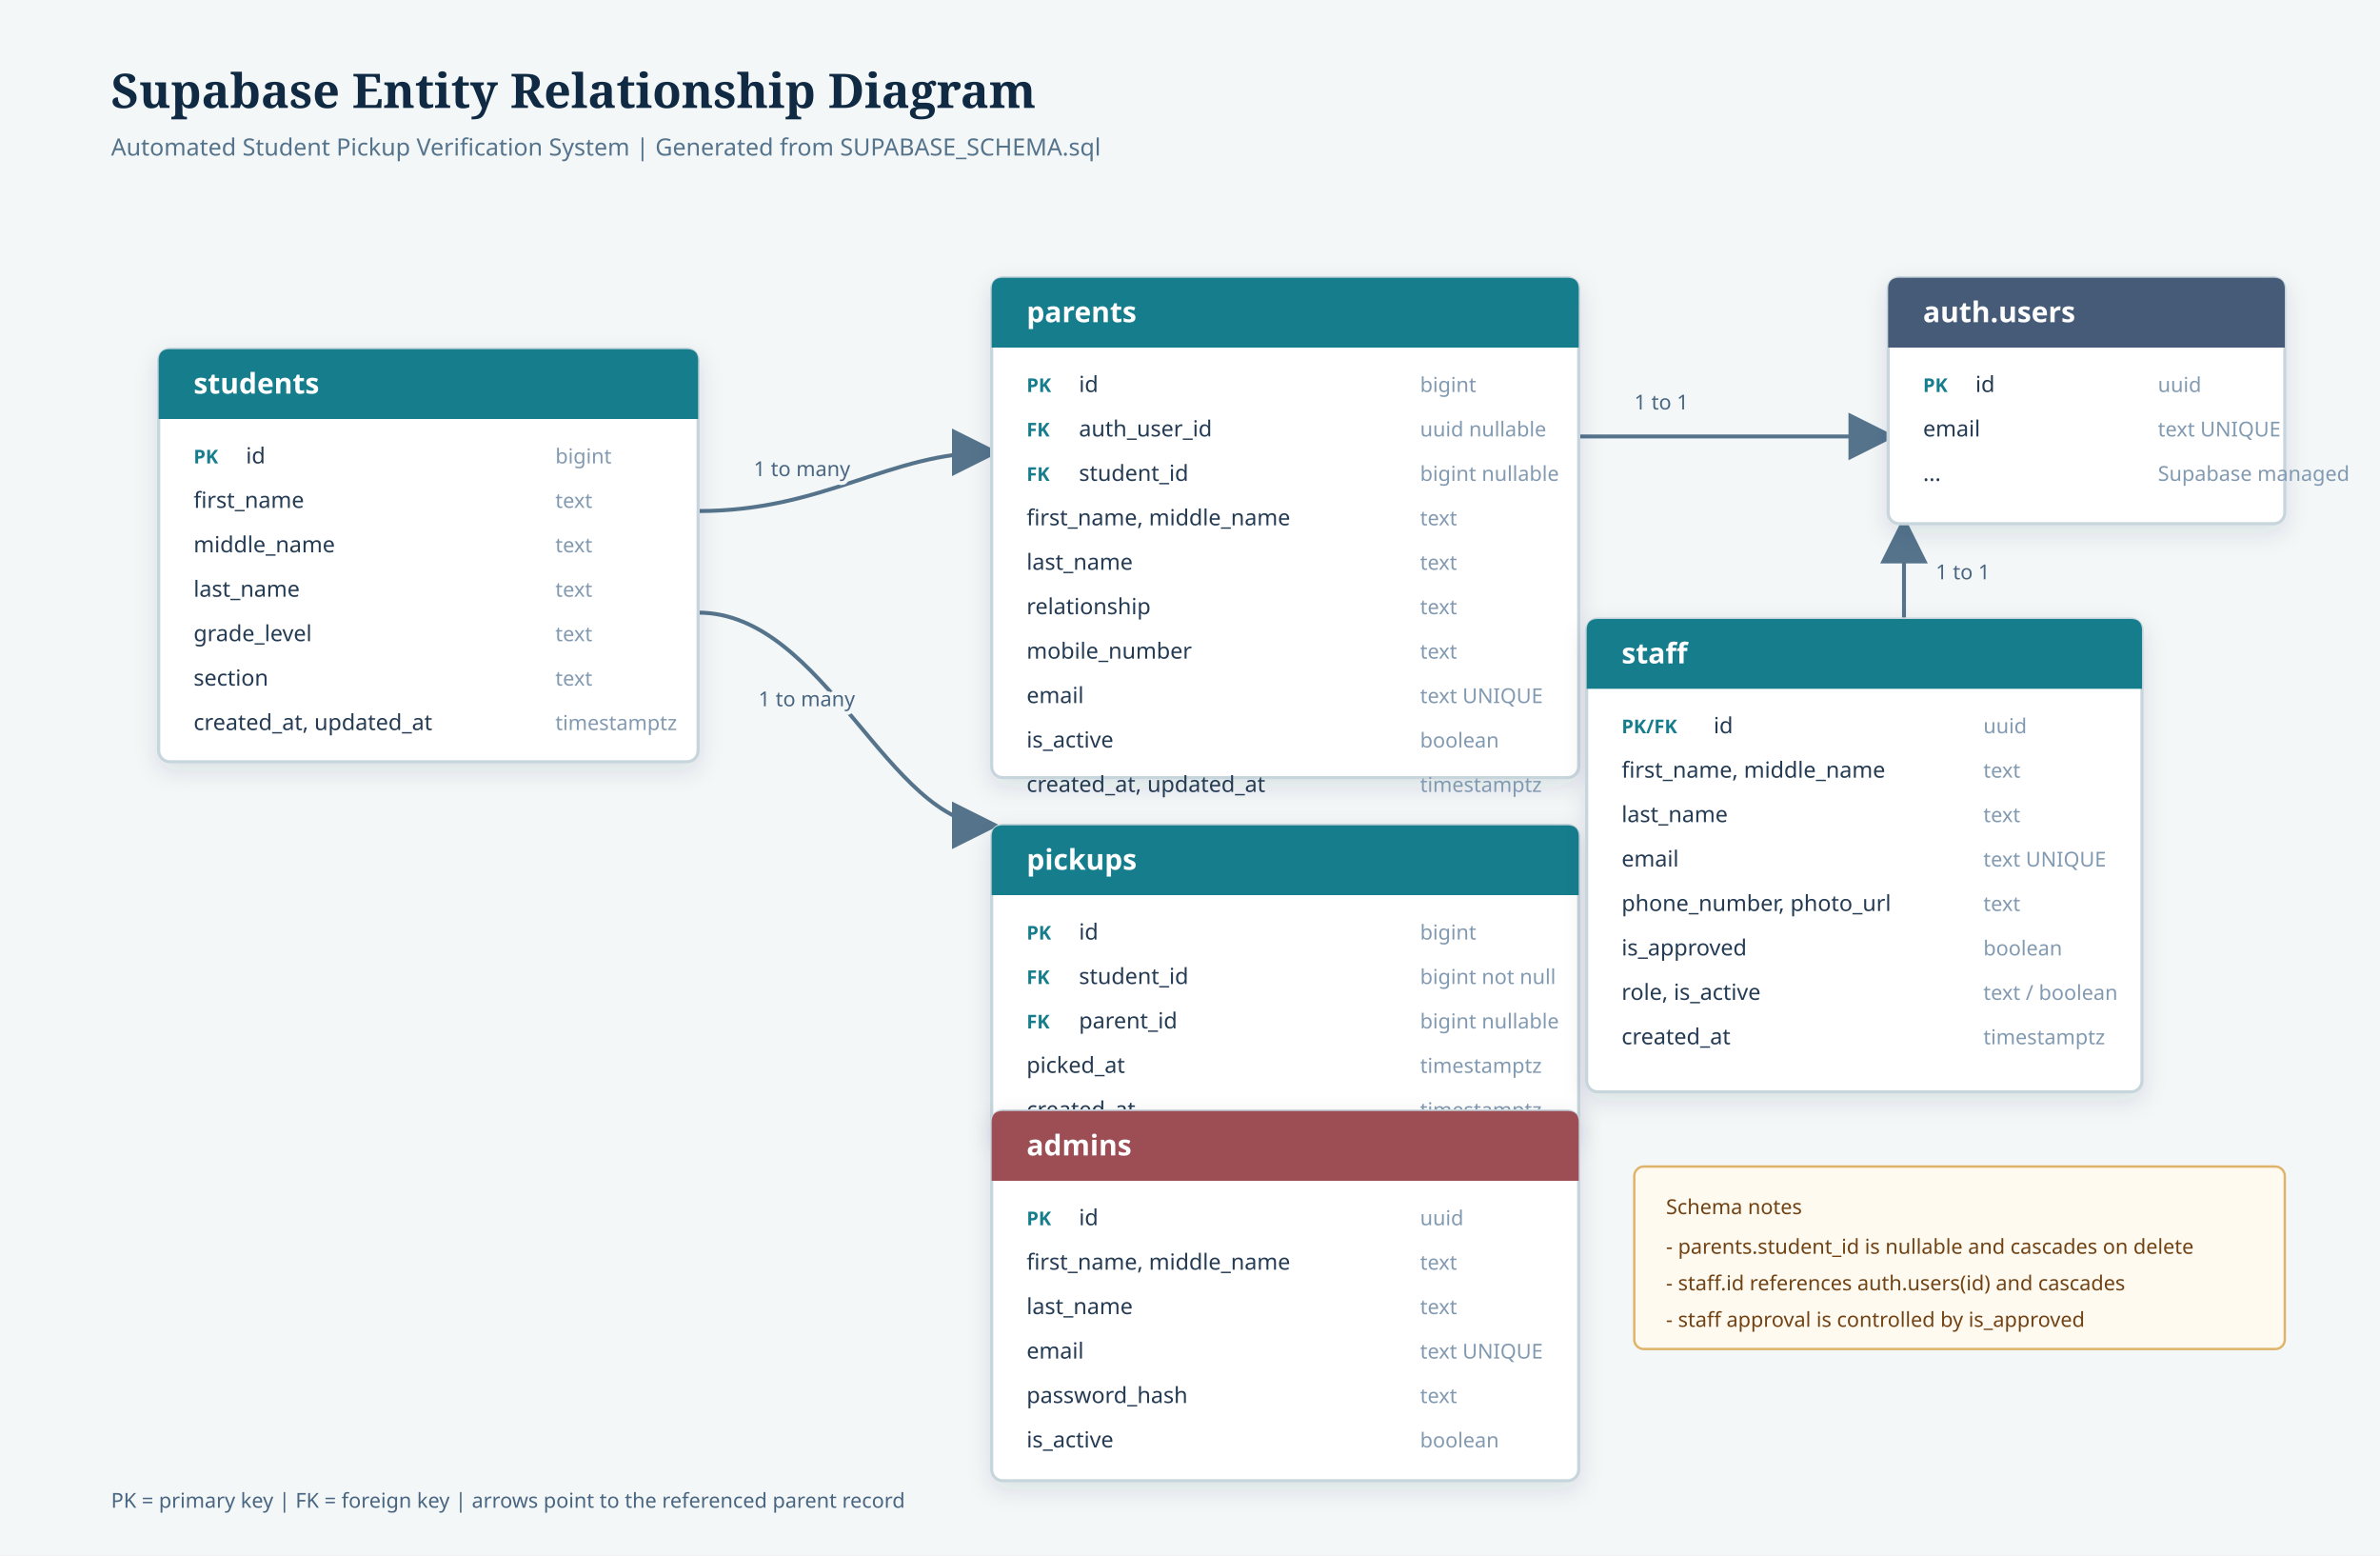
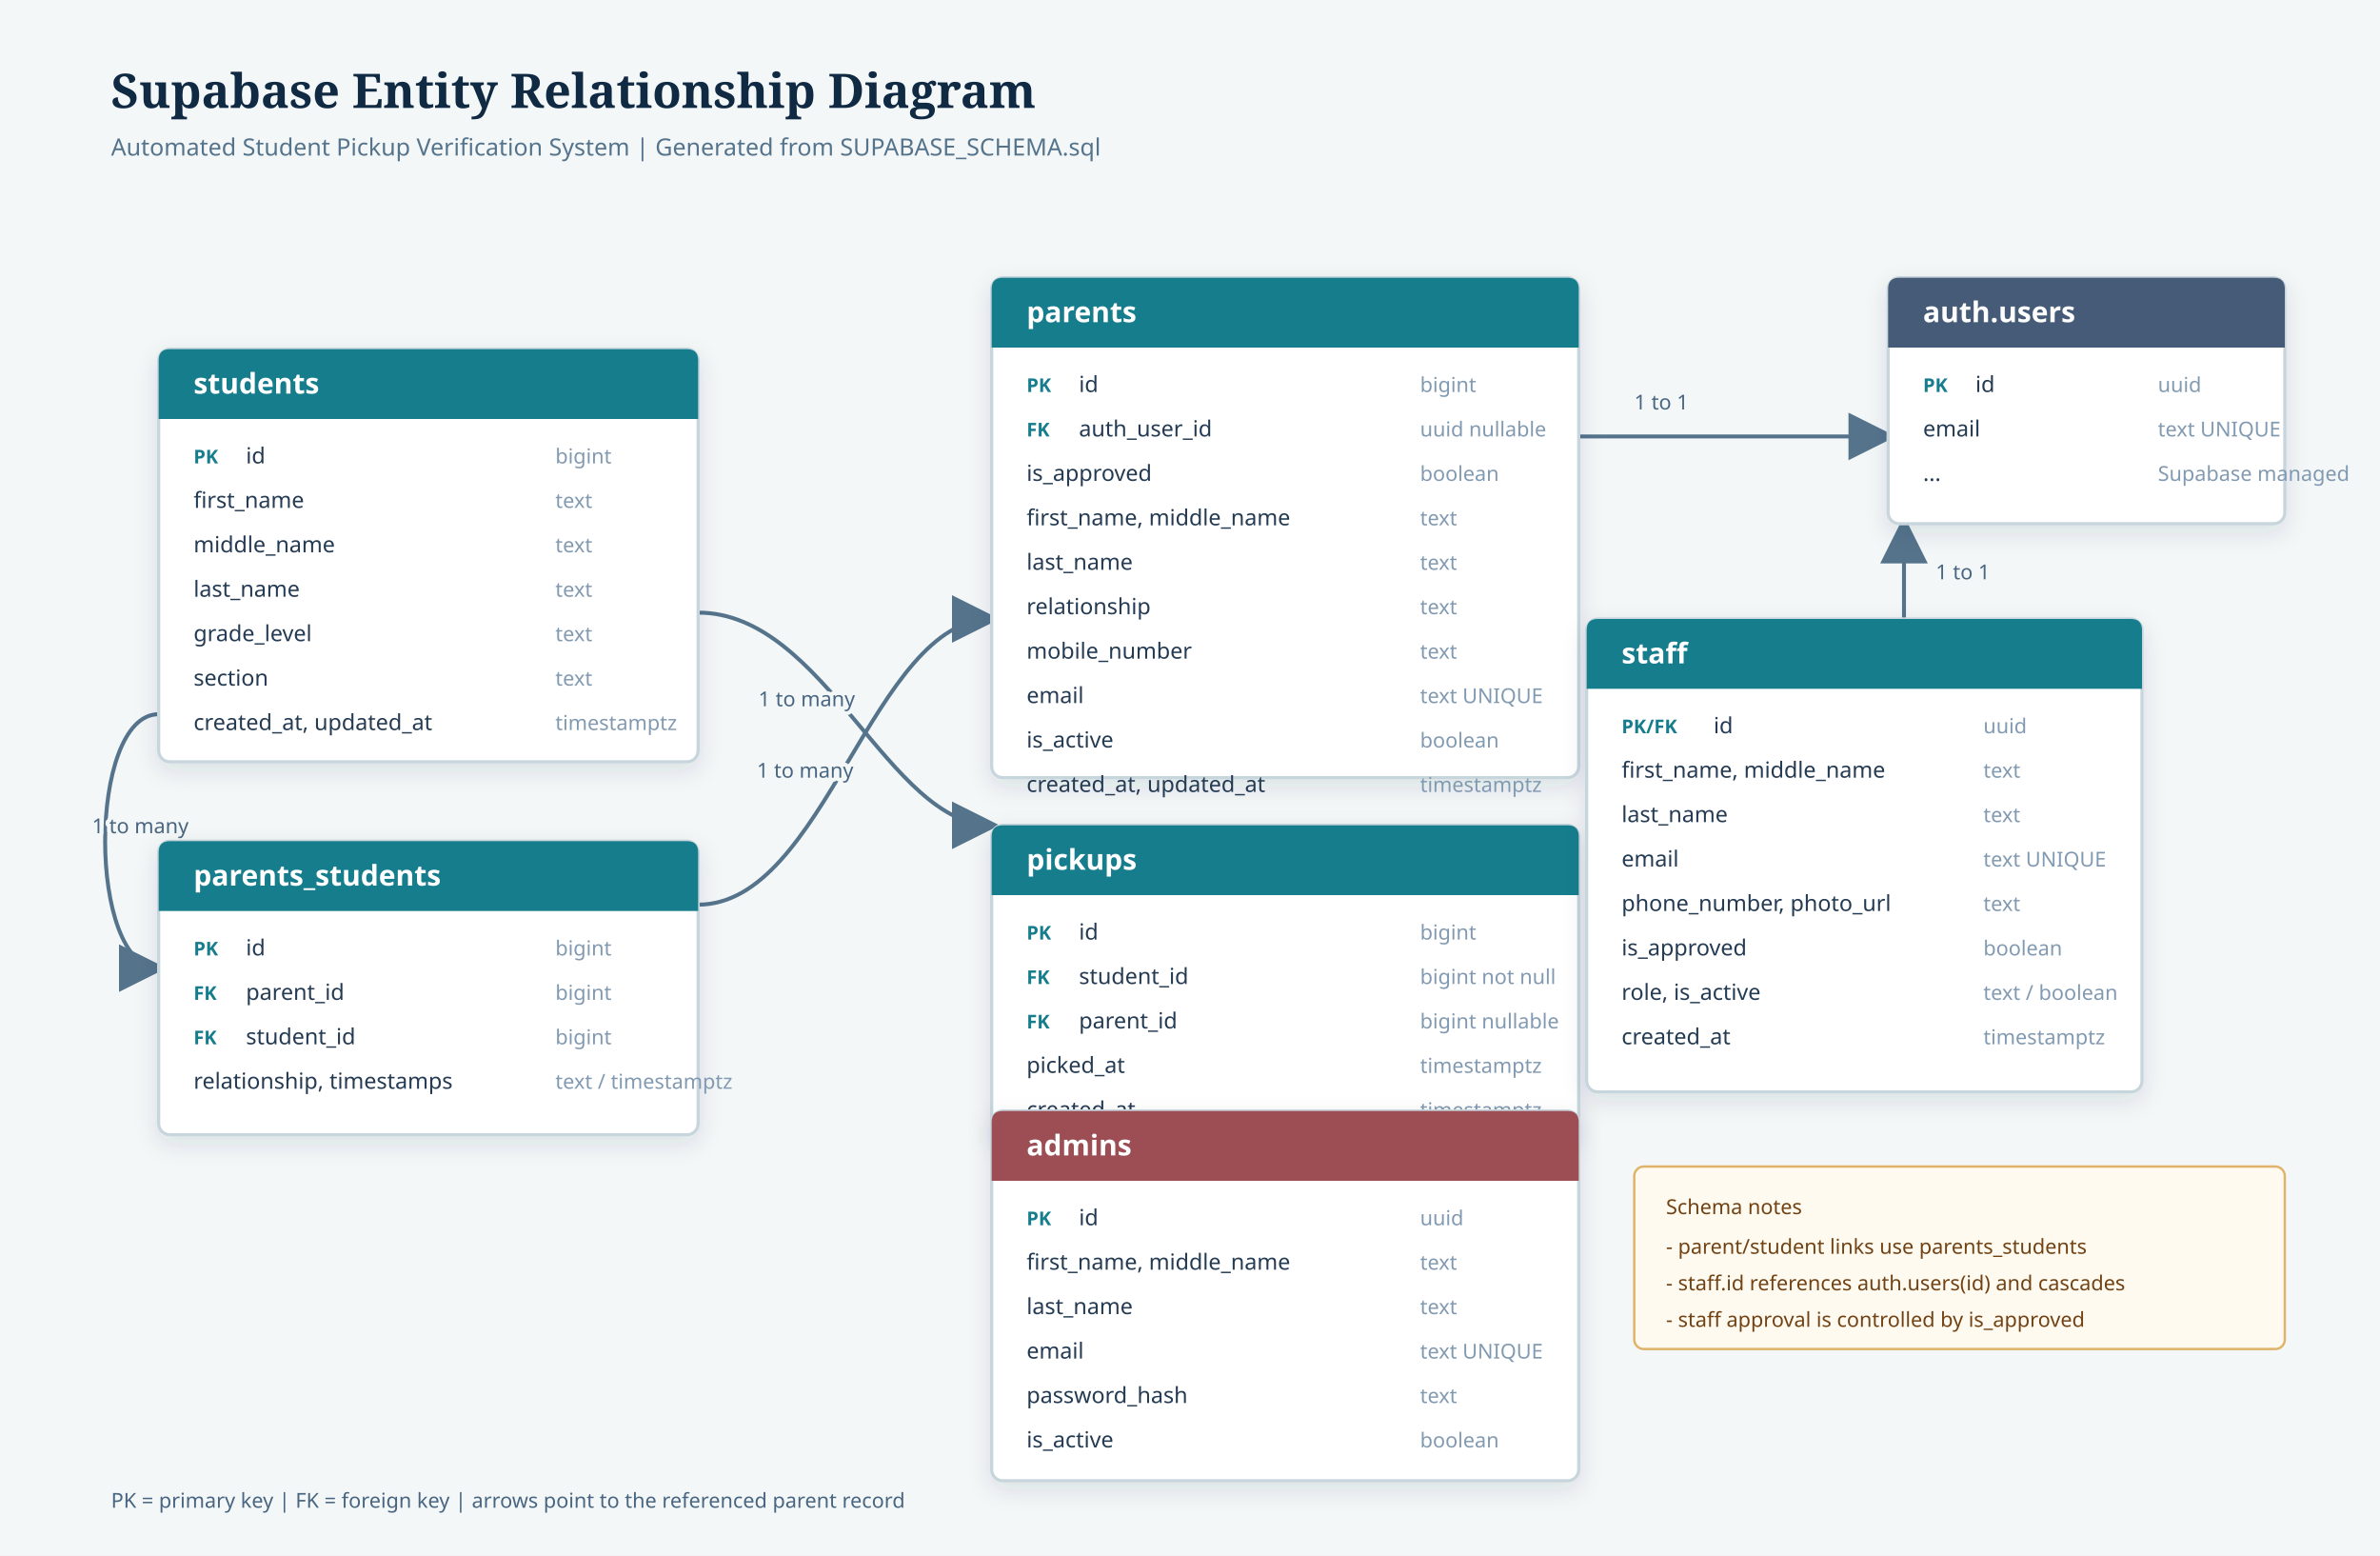
<svg xmlns="http://www.w3.org/2000/svg" width="1500" height="980" viewBox="0 0 1500 980" role="img" aria-labelledby="title desc">
  <defs>
    <filter id="shadow" x="-20%" y="-20%" width="140%" height="140%">
      <feDropShadow dx="0" dy="5" stdDeviation="7" flood-color="#102a43" flood-opacity="0.12" />
    </filter>
    <marker id="arrow" markerWidth="12" markerHeight="12" refX="10" refY="6" orient="auto">
      <path d="M0,0 L12,6 L0,12 Z" fill="#55748c" />
    </marker>
    <style>
      .canvas { fill: #f4f7f8; }
      .title { font: 700 30px Georgia, serif; fill: #102a43; }
      .subtitle { font: 15px 'Segoe UI', sans-serif; fill: #55748c; }
      .table { fill: #ffffff; stroke: #c7d5dc; stroke-width: 2; filter: url(#shadow); }
      .header { fill: #167d8d; }
      .header-auth { fill: #455b77; }
      .header-log { fill: #bf7b30; }
      .header-admin { fill: #9d4e55; }
      .table-name { font: 700 18px 'Segoe UI', sans-serif; fill: #ffffff; }
      .field { font: 14px 'Segoe UI', sans-serif; fill: #243b53; }
      .type { font: 13px 'Segoe UI', sans-serif; fill: #829ab1; }
      .key { font: 700 12px 'Segoe UI', sans-serif; fill: #167d8d; }
      .relation { stroke: #55748c; stroke-width: 2.5; fill: none; marker-end: url(#arrow); }
      .relation-label { font: 13px 'Segoe UI', sans-serif; fill: #486581; paint-order: stroke; stroke: #f4f7f8; stroke-width: 5px; stroke-linejoin: round; }
      .note { fill: #fffaf0; stroke: #e0b36a; stroke-width: 1.5; }
      .note-text { font: 13px 'Segoe UI', sans-serif; fill: #704214; }
      .legend { font: 13px 'Segoe UI', sans-serif; fill: #486581; }
    </style>
  </defs>
  <rect class="canvas" width="1500" height="980" />
  <text class="title" x="70" y="68">Supabase Entity Relationship Diagram</text>
  <text class="subtitle" x="70" y="98">Automated Student Pickup Verification System | Generated from SUPABASE_SCHEMA.sql</text>
-   <path class="relation" d="M440 322 C520 322 560 285 625 285" />
  <path class="relation" d="M440 386 C520 386 560 520 625 520" />
+   <path class="relation" d="M100 450 C55 450 55 610 100 610" />
+   <path class="relation" d="M440 570 C520 570 550 390 625 390" />
  <path class="relation" d="M995 275 C1070 275 1110 275 1190 275" />
  <path class="relation" d="M1200 390 C1200 360 1200 350 1200 330" />
-   <text class="relation-label" x="475" y="300">1 to many</text>
  <text class="relation-label" x="478" y="445">1 to many</text>
+   <text class="relation-label" x="58" y="525">1 to many</text>
+   <text class="relation-label" x="477" y="490">1 to many</text>
  <text class="relation-label" x="1030" y="258">1 to 1</text>
  <text class="relation-label" x="1220" y="365">1 to 1</text>
  <g>
    <rect class="table" x="100" y="220" width="340" height="260" rx="7" />
    <path class="header" d="M100 227 Q100 220 107 220 H433 Q440 220 440 227 V264 H100 Z" />
    <text class="table-name" x="122" y="248">students</text>
    <text class="key" x="122" y="292">PK</text>
    <text class="field" x="155" y="292">id</text>
    <text class="type" x="350" y="292">bigint</text>
    <text class="field" x="122" y="320">first_name</text>
    <text class="type" x="350" y="320">text</text>
    <text class="field" x="122" y="348">middle_name</text>
    <text class="type" x="350" y="348">text</text>
    <text class="field" x="122" y="376">last_name</text>
    <text class="type" x="350" y="376">text</text>
    <text class="field" x="122" y="404">grade_level</text>
    <text class="type" x="350" y="404">text</text>
    <text class="field" x="122" y="432">section</text>
    <text class="type" x="350" y="432">text</text>
    <text class="field" x="122" y="460">created_at, updated_at</text>
    <text class="type" x="350" y="460">timestamptz</text>
  </g>
  <g>
    <rect class="table" x="625" y="175" width="370" height="315" rx="7" />
    <path class="header" d="M625 182 Q625 175 632 175 H988 Q995 175 995 182 V219 H625 Z" />
    <text class="table-name" x="647" y="203">parents</text>
    <text class="key" x="647" y="247">PK</text>
    <text class="field" x="680" y="247">id</text>
    <text class="type" x="895" y="247">bigint</text>
    <text class="key" x="647" y="275">FK</text>
    <text class="field" x="680" y="275">auth_user_id</text>
    <text class="type" x="895" y="275">uuid nullable</text>
-     <text class="key" x="647" y="303">FK</text>
-     <text class="field" x="680" y="303">student_id</text>
-     <text class="type" x="895" y="303">bigint nullable</text>
+     <text class="field" x="647" y="303">is_approved</text>
+     <text class="type" x="895" y="303">boolean</text>
    <text class="field" x="647" y="331">first_name, middle_name</text>
    <text class="type" x="895" y="331">text</text>
    <text class="field" x="647" y="359">last_name</text>
    <text class="type" x="895" y="359">text</text>
    <text class="field" x="647" y="387">relationship</text>
    <text class="type" x="895" y="387">text</text>
    <text class="field" x="647" y="415">mobile_number</text>
    <text class="type" x="895" y="415">text</text>
    <text class="field" x="647" y="443">email</text>
    <text class="type" x="895" y="443">text UNIQUE</text>
    <text class="field" x="647" y="471">is_active</text>
    <text class="type" x="895" y="471">boolean</text>
    <text class="field" x="647" y="499">created_at, updated_at</text>
    <text class="type" x="895" y="499">timestamptz</text>
+   </g>
+   <g>
+     <rect class="table" x="100" y="530" width="340" height="185" rx="7" />
+     <path class="header" d="M100 537 Q100 530 107 530 H433 Q440 530 440 537 V574 H100 Z" />
+     <text class="table-name" x="122" y="558">parents_students</text>
+     <text class="key" x="122" y="602">PK</text>
+     <text class="field" x="155" y="602">id</text>
+     <text class="type" x="350" y="602">bigint</text>
+     <text class="key" x="122" y="630">FK</text>
+     <text class="field" x="155" y="630">parent_id</text>
+     <text class="type" x="350" y="630">bigint</text>
+     <text class="key" x="122" y="658">FK</text>
+     <text class="field" x="155" y="658">student_id</text>
+     <text class="type" x="350" y="658">bigint</text>
+     <text class="field" x="122" y="686">relationship, timestamps</text>
+     <text class="type" x="350" y="686">text / timestamptz</text>
  </g>
  <g>
    <rect class="table" x="625" y="520" width="370" height="198" rx="7" />
    <path class="header" d="M625 527 Q625 520 632 520 H988 Q995 520 995 527 V564 H625 Z" />
    <text class="table-name" x="647" y="548">pickups</text>
    <text class="key" x="647" y="592">PK</text>
    <text class="field" x="680" y="592">id</text>
    <text class="type" x="895" y="592">bigint</text>
    <text class="key" x="647" y="620">FK</text>
    <text class="field" x="680" y="620">student_id</text>
    <text class="type" x="895" y="620">bigint not null</text>
    <text class="key" x="647" y="648">FK</text>
    <text class="field" x="680" y="648">parent_id</text>
    <text class="type" x="895" y="648">bigint nullable</text>
    <text class="field" x="647" y="676">picked_at</text>
    <text class="type" x="895" y="676">timestamptz</text>
    <text class="field" x="647" y="704">created_at</text>
    <text class="type" x="895" y="704">timestamptz</text>
  </g>
  <g>
    <rect class="table" x="1190" y="175" width="250" height="155" rx="7" />
    <path class="header-auth" d="M1190 182 Q1190 175 1197 175 H1433 Q1440 175 1440 182 V219 H1190 Z" />
    <text class="table-name" x="1212" y="203">auth.users</text>
    <text class="key" x="1212" y="247">PK</text>
    <text class="field" x="1245" y="247">id</text>
    <text class="type" x="1360" y="247">uuid</text>
    <text class="field" x="1212" y="275">email</text>
    <text class="type" x="1360" y="275">text UNIQUE</text>
    <text class="field" x="1212" y="303">...</text>
    <text class="type" x="1360" y="303">Supabase managed</text>
  </g>
  <g>
    <rect class="table" x="1000" y="390" width="350" height="298" rx="7" />
    <path class="header" d="M1000 397 Q1000 390 1007 390 H1343 Q1350 390 1350 397 V434 H1000 Z" />
    <text class="table-name" x="1022" y="418">staff</text>
    <text class="key" x="1022" y="462">PK/FK</text>
    <text class="field" x="1080" y="462">id</text>
    <text class="type" x="1250" y="462">uuid</text>
    <text class="field" x="1022" y="490">first_name, middle_name</text>
    <text class="type" x="1250" y="490">text</text>
    <text class="field" x="1022" y="518">last_name</text>
    <text class="type" x="1250" y="518">text</text>
    <text class="field" x="1022" y="546">email</text>
    <text class="type" x="1250" y="546">text UNIQUE</text>
    <text class="field" x="1022" y="574">phone_number, photo_url</text>
    <text class="type" x="1250" y="574">text</text>
    <text class="field" x="1022" y="602">is_approved</text>
    <text class="type" x="1250" y="602">boolean</text>
    <text class="field" x="1022" y="630">role, is_active</text>
    <text class="type" x="1250" y="630">text / boolean</text>
    <text class="field" x="1022" y="658">created_at</text>
    <text class="type" x="1250" y="658">timestamptz</text>
  </g>
  <g>
    <rect class="table" x="625" y="700" width="370" height="233" rx="7" />
    <path class="header-admin" d="M625 707 Q625 700 632 700 H988 Q995 700 995 707 V744 H625 Z" />
    <text class="table-name" x="647" y="728">admins</text>
    <text class="key" x="647" y="772">PK</text>
    <text class="field" x="680" y="772">id</text>
    <text class="type" x="895" y="772">uuid</text>
    <text class="field" x="647" y="800">first_name, middle_name</text>
    <text class="type" x="895" y="800">text</text>
    <text class="field" x="647" y="828">last_name</text>
    <text class="type" x="895" y="828">text</text>
    <text class="field" x="647" y="856">email</text>
    <text class="type" x="895" y="856">text UNIQUE</text>
    <text class="field" x="647" y="884">password_hash</text>
    <text class="type" x="895" y="884">text</text>
    <text class="field" x="647" y="912">is_active</text>
    <text class="type" x="895" y="912">boolean</text>
  </g>
  <rect class="note" x="1030" y="735" width="410" height="115" rx="6" />
  <text class="note-text" x="1050" y="765">Schema notes</text>
-   <text class="note-text" x="1050" y="790">- parents.student_id is nullable and cascades on delete</text>
+   <text class="note-text" x="1050" y="790">- parent/student links use parents_students</text>
  <text class="note-text" x="1050" y="813">- staff.id references auth.users(id) and cascades</text>
  <text class="note-text" x="1050" y="836">- staff approval is controlled by is_approved</text>
  <text class="legend" x="70" y="950">PK = primary key | FK = foreign key | arrows point to the referenced parent record</text>
</svg>
